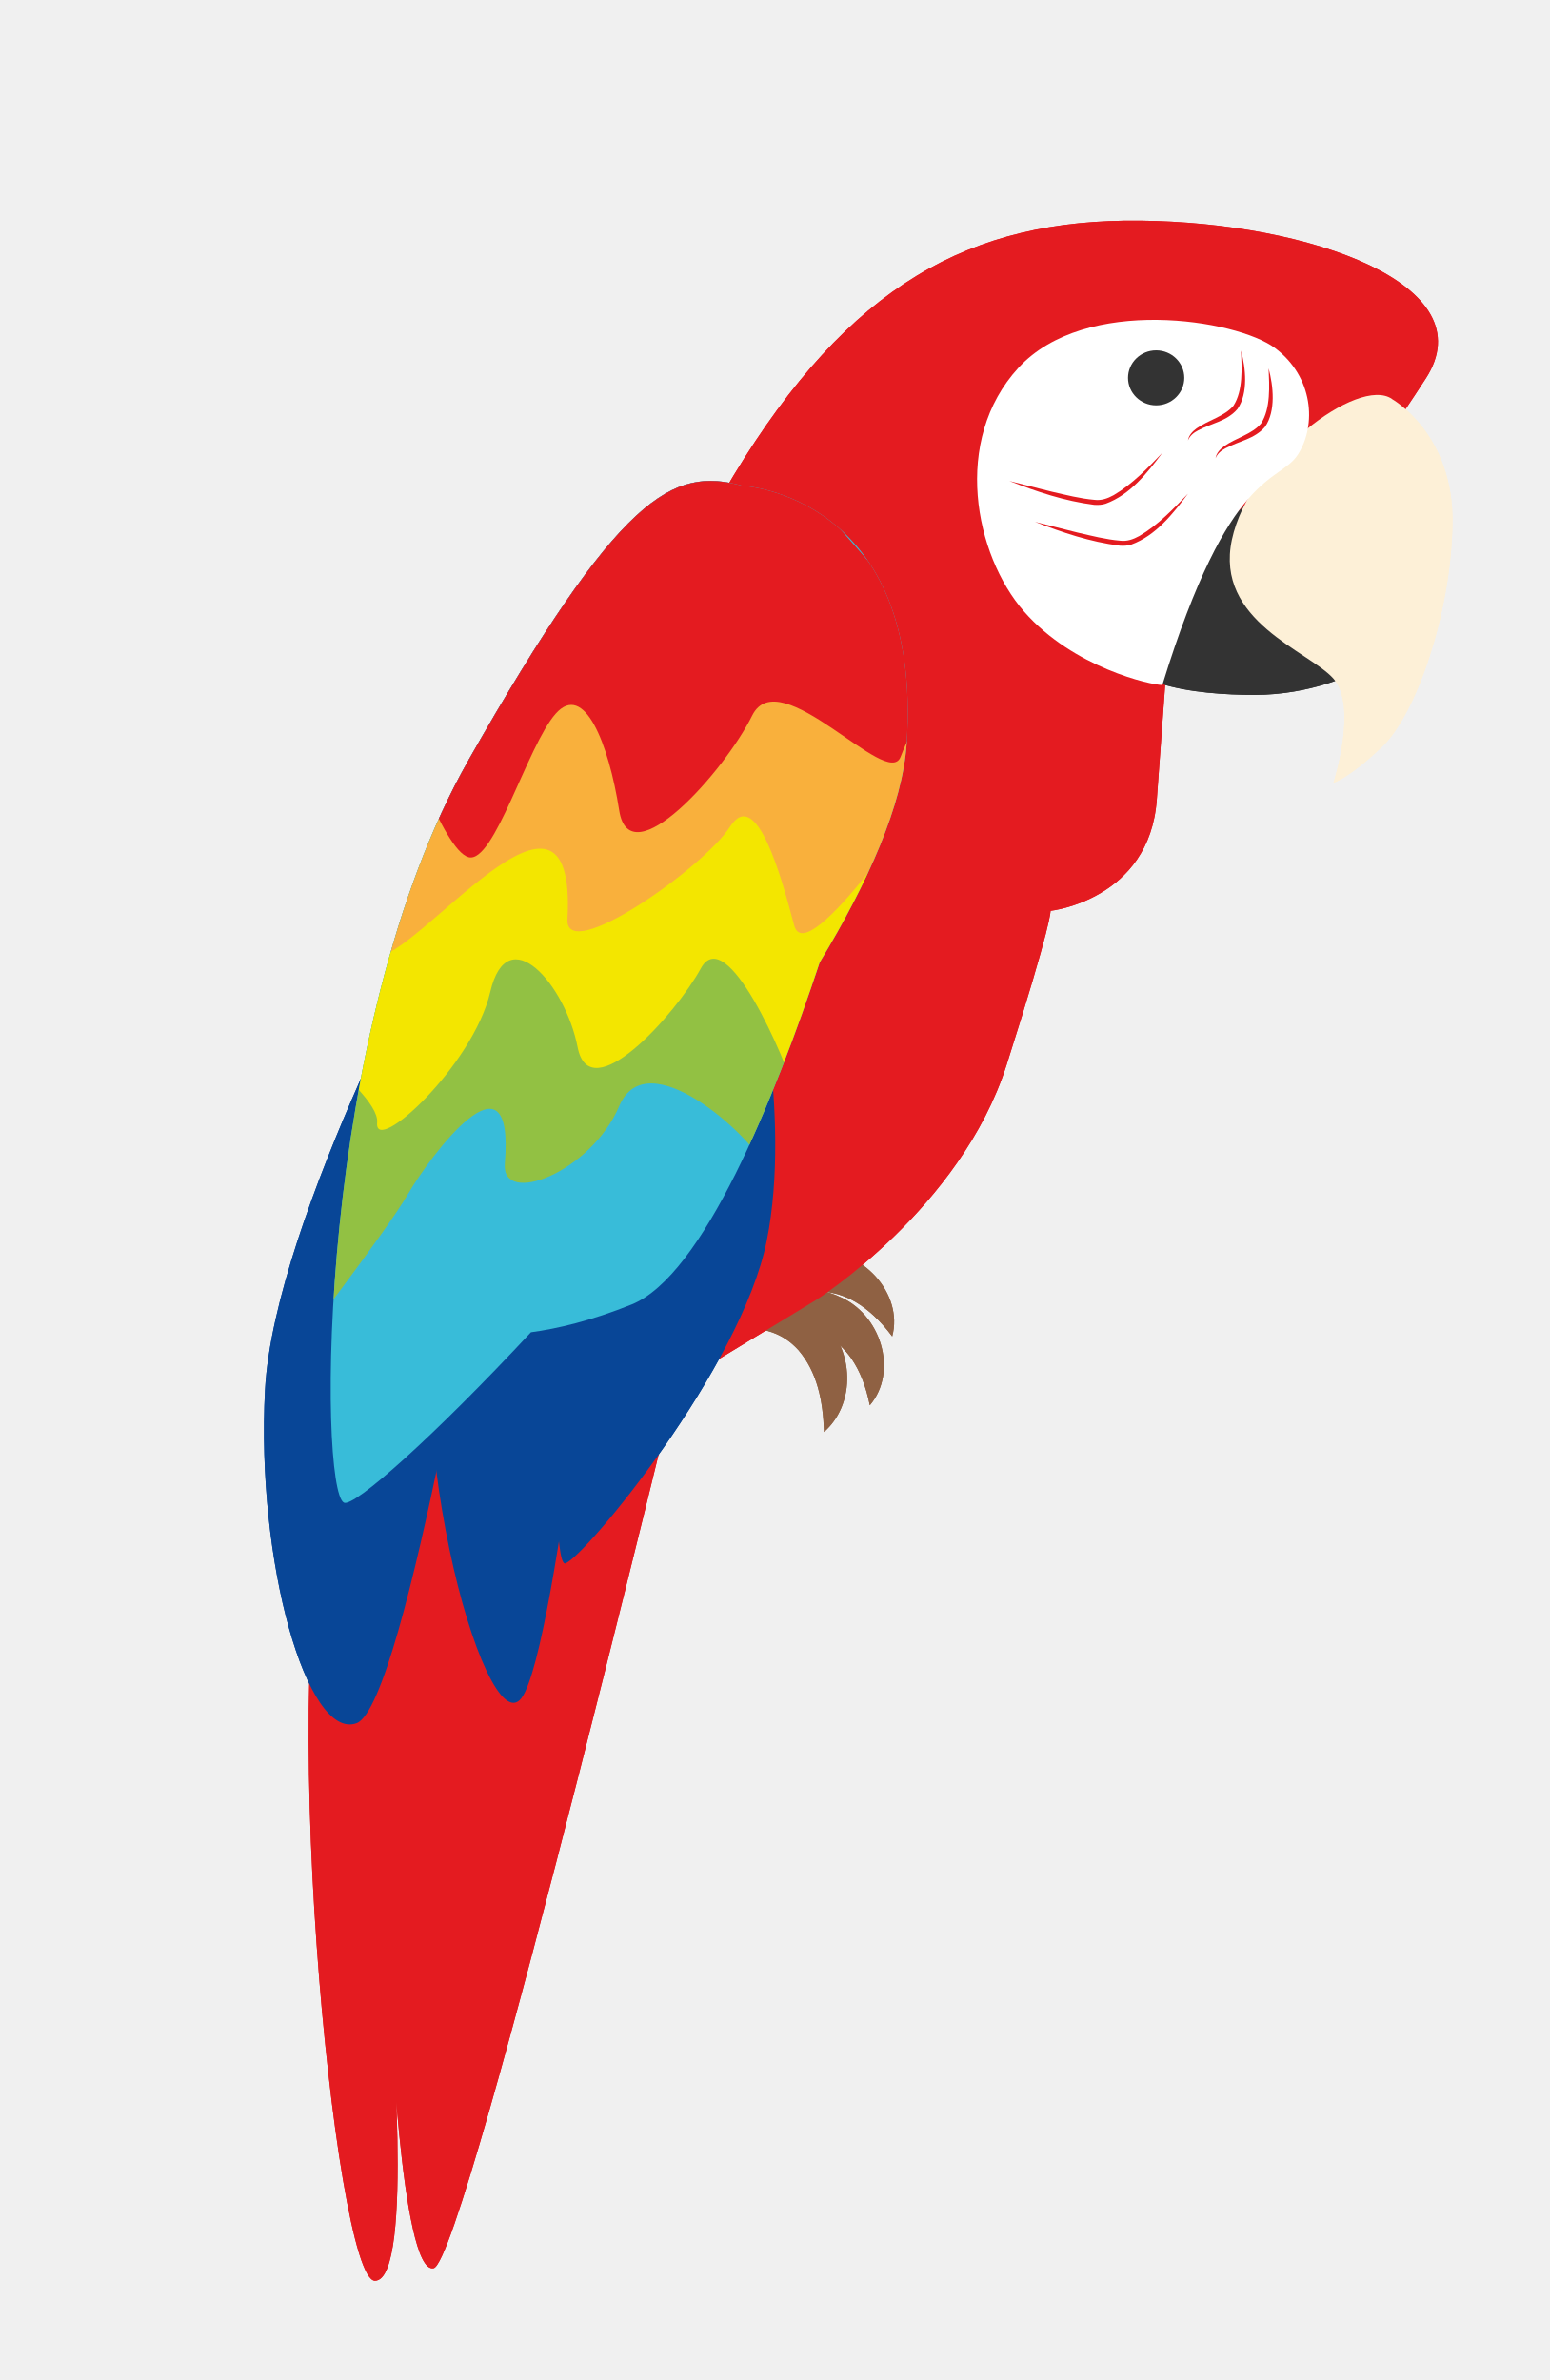
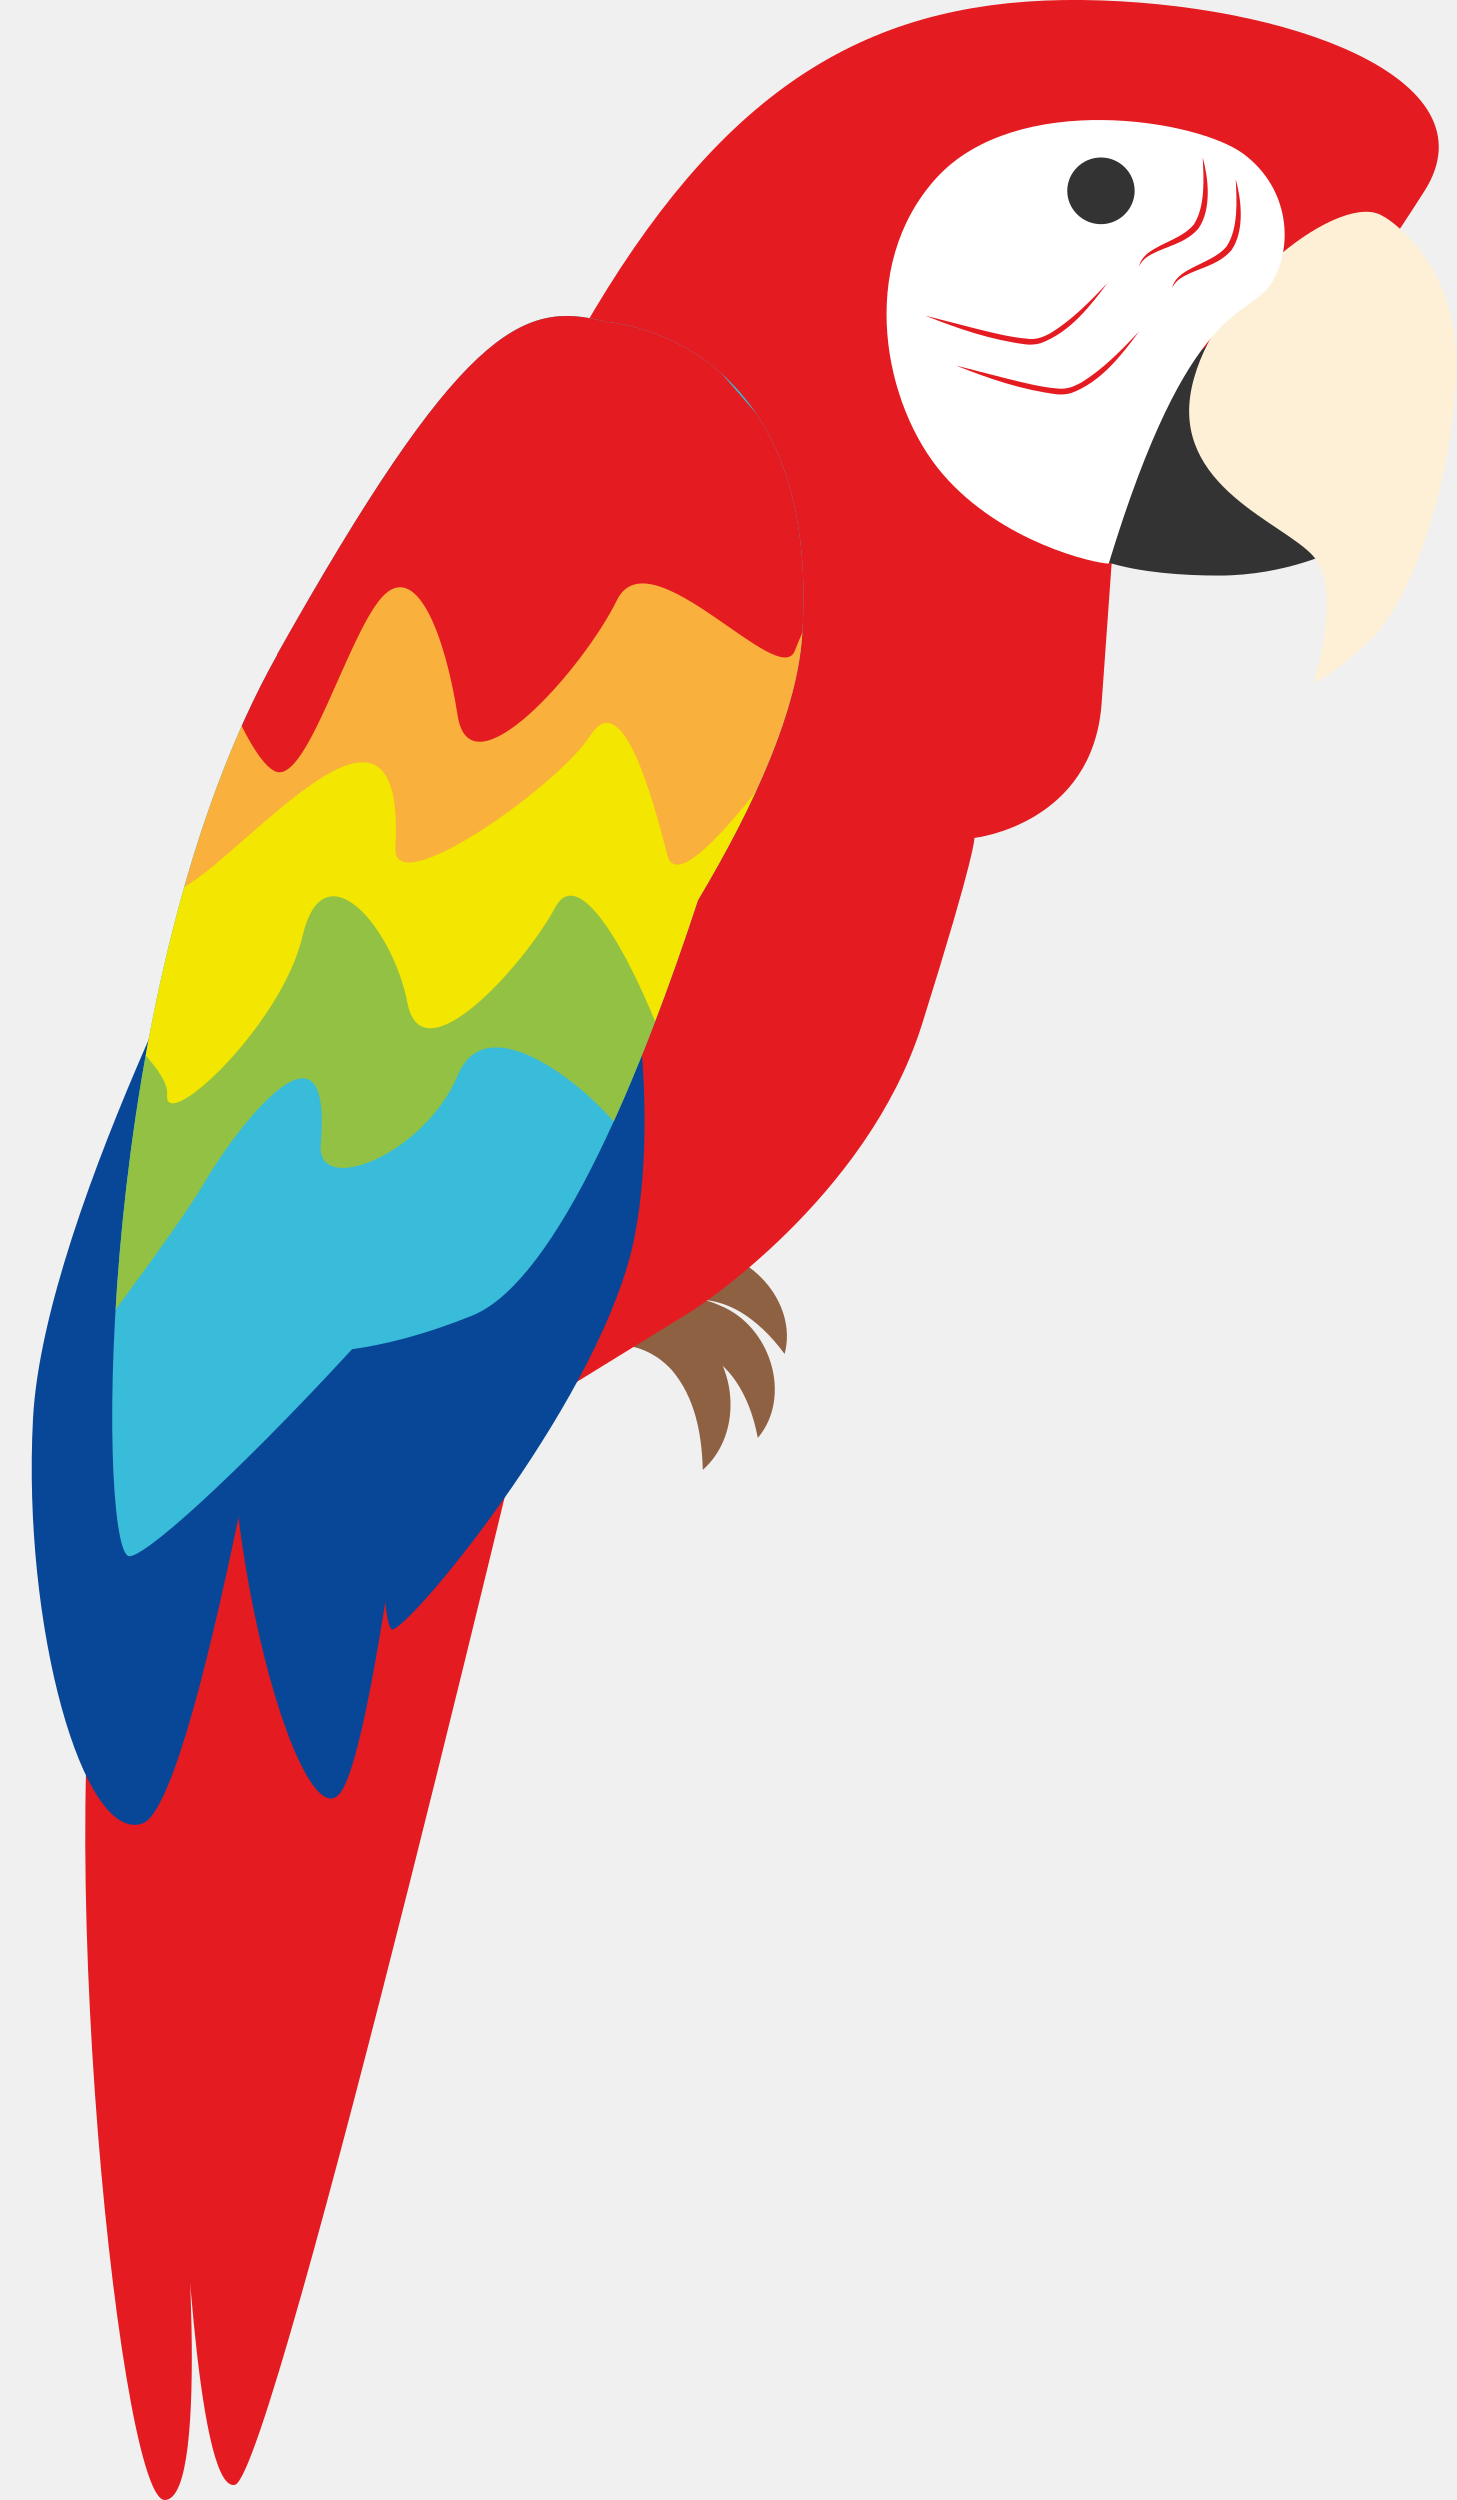
- <svg xmlns="http://www.w3.org/2000/svg" id="b" viewBox="0 0 167.92 258">
+ <svg xmlns="http://www.w3.org/2000/svg" id="b" viewBox="0 0 42.35 72.71">
  <defs>
-     <clipPath id="e">
-       <rect width="167.92" height="258" fill="none" />
-     </clipPath>
-     <mask id="f" x="25.74" y="35.78" width="87.93" height="127.14" maskUnits="userSpaceOnUse">
-       <g id="g">
-         <path d="m50.77,82.42c16.48-28.95,22.1-31.83,29.72-29.76,0,0,19.62.99,17.78,28.01-.45,6.55-4.1,14.85-9.42,23.65-4.9,14.78-12.62,33.98-20.41,37.1-4.39,1.76-8,2.61-10.89,3-10.53,11.31-19.23,19.05-20.28,18.47-2.78-1.55-2.98-51.5,13.5-80.46Z" fill="#fff" />
-       </g>
-     </mask>
-     <mask id="h" x="25.74" y="35.78" width="87.93" height="127.14" maskUnits="userSpaceOnUse">
-       <g id="i">
-         <path d="m50.77,82.42c16.48-28.95,22.1-31.83,29.72-29.76,0,0,19.62.99,17.78,28.01-.45,6.55-4.1,14.85-9.42,23.65-4.9,14.78-12.62,33.98-20.41,37.1-4.39,1.76-8,2.61-10.89,3-10.53,11.31-19.23,19.05-20.28,18.47-2.78-1.55-2.98-51.5,13.5-80.46Z" fill="#fff" />
+     <mask id="e" x="0" y="3.86" width="28.28" height="41.39" maskUnits="userSpaceOnUse">
+       <g id="f">
+         <path d="m8.05,19.05c5.3-9.43,7.11-10.36,9.56-9.69,0,0,6.31.32,5.72,9.12-.14,2.13-1.32,4.83-3.03,7.7-1.58,4.81-4.06,11.06-6.56,12.08-1.41.57-2.57.85-3.5.98-3.39,3.68-6.18,6.2-6.52,6.01-.89-.51-.96-16.77,4.34-26.2Z" fill="#fff" />
      </g>
    </mask>
  </defs>
  <g id="c">
    <g id="d">
-       <g clip-path="url(#e)" fill="none">
-         <path d="m80.15,144.84c3.16-3.98,7.95-6.39,12.57-3.71,1.38.81,2.7,2.02,3.99,3.74,1.25-4.63-3.25-9.54-8.23-9.28-4.88.02-9.33,4.6-8.33,9.25Z" fill="#8f6143" />
-         <path d="m79.3,145.41c4.59-2.28,9.98-2.47,12.99,1.87.9,1.31,1.57,2.95,1.99,5.06,3.14-3.67,1.2-9.99-3.42-11.83-4.43-2.02-10.45.29-11.55,4.9h-.01Z" fill="#8f6143" />
-         <path d="m78.24,144.53c3.9-1.19,6.56-.09,8.3,1.82,2.04,2.39,2.67,5.48,2.78,8.88,3.26-2.86,3.3-8.26.36-11.56-2.9-3.58-9.63-3.49-11.44.87Z" fill="#8f6143" />
-         <path d="m149.2,47.83s-1.19,3.3,5.35-6.81c6.55-10.11-12.51-16.91-30.96-17.1-18.46-.2-31.56,6.99-44.06,27.6-12.51,20.61-38.9,96.2-38.9,96.2l17.47,11.66,30.36-18.46s15.68-9.91,20.64-25.46c4.96-15.55,4.77-16.72,4.77-16.72,0,0,10.72-1.17,11.52-12.05l1.19-16.32,22.63-22.54Z" fill="#e41b20" />
-         <path d="m146.72,73s-4.57,2.33-10.72,2.33-16.48-.97-14.38-7.09c2.09-6.12,6.75-4.09,9.73-9.33,2.98-5.24,9.13-7.19,9.13-7.19l6.25,21.28h-.01Z" fill="#333" />
-         <path d="m75.97,138.79s-25.41,106.31-28.97,107.09c-3.57.78-4.77-29.54-4.77-29.54,0,0,2.78,30.9-1.59,30.9s-11.03-68.13-4.36-87.07c6.67-18.94,16.67-22.93,16.67-22.93l23.02,1.55h0Z" fill="#e41b20" />
-         <path d="m150.89,43.26s6.75,3.79,6.55,13.6c-.2,9.81-3.97,20.61-7.64,24.1-3.67,3.49-5.26,3.89-5.26,3.89,0,0,2.68-8.26,0-11.28-2.68-3.02-12.9-6.22-11.01-15.07,1.89-8.84,13.7-17.79,17.36-15.25h0Z" fill="#fdf0d7" />
-         <path d="m125.98,74.26c-1.19,0-9.63-1.85-14.98-7.97-5.35-6.12-7.84-18.56-.6-26.43,7.24-7.87,23.62-5.24,27.79-2.14,4.17,3.11,4.55,8.36,2.49,11.56-2.07,3.2-7.38,1.27-14.69,24.98h-.01Z" fill="#fff" />
-         <path d="m81.52,102.83s4.36,17.89,1.59,31.67c-2.78,13.79-19.65,34.21-21.83,34.98-2.18.77-.99-52.67,3.37-56.17,4.36-3.5,16.87-10.5,16.87-10.5h0Z" fill="#084697" />
-         <path d="m66.05,123.44s-5.56,55.39-9.53,60.64c-3.97,5.25-14.07-30.99-8.33-51.89,5.74-20.9,17.86-8.74,17.86-8.74Z" fill="#084697" />
-         <path d="m48.58,97.59s-18.85,34.41-19.85,53.06c-.99,18.66,4.57,38.1,9.92,36.15,5.35-1.95,14.49-58.89,14.49-58.89l-4.57-30.32h.01Z" fill="#084697" />
-         <path d="m125.32,43.94c-1.68,0-3.05-1.34-3.05-2.98s1.36-2.98,3.05-2.98,3.05,1.34,3.05,2.98-1.36,2.98-3.05,2.98Z" fill="#333" />
-         <path d="m50.77,82.42c16.48-28.95,22.1-31.83,29.72-29.76,0,0,19.62.99,17.78,28.01-.45,6.55-4.1,14.85-9.42,23.65-4.9,14.78-12.62,33.98-20.41,37.1-4.39,1.76-8,2.61-10.89,3-10.53,11.31-19.23,19.05-20.28,18.47-2.78-1.55-2.98-51.5,13.5-80.46Z" fill="#38bcd9" />
-         <g fill="none" mask="url(#f)">
-           <path d="m90.13,117.21s-6.61,11.29-7.6,8.74c-.99-2.54-12.35-13.25-15.41-6.05-3.06,7.2-12.8,10.94-12.4,6.23,1.11-13.22-8.12-.78-10.49,3.3-2.37,4.09-12.61,17.39-12.61,17.39l4.23-54.52,61.78,6.41-7.49,19.82" fill="#92c143" />
-           <path d="m93.83,102.83s-1.45,4.36-3.1,8.58c-1.83,4.71-3.9,9.24-4.44,7.36-1.16-4.04-7.55-18.85-10.32-13.8-2.78,5.06-12.03,15.35-13.36,8.55-1.33-6.81-7.6-14-9.47-5.99-1.87,8.01-12.62,17.85-12.26,14.15.36-3.7-15.13-14.15-15.13-14.15l47.83-27.82,33.74,8.74" fill="#f3e600" />
-           <path d="m101.2,84.86s-13.73,20.69-15.12,15.45c-1.38-5.24-4.09-15.15-6.95-10.69-2.86,4.46-17.9,15.02-17.62,10.03,1.09-19.56-16.54,4.64-20.87,4.05-4.33-.58,10.22-47.04,10.22-47.04l62.81,13.7-12.47,14.48h0Z" fill="#f9b03c" />
-           <path d="m103.16,71.16s-4.14,7.19-5.54,10.88c-1.41,3.69-13.11-10.5-16.09-4.47-2.98,6.02-13.26,17.6-14.41,10.3-1.15-7.3-3.8-14-6.89-10.5-3.09,3.5-6.67,16.32-9.45,15.55-2.78-.77-7.14-13.8-7.14-13.8l28.51-43.34,31.03,35.37h-.01Z" fill="#e41b20" />
-         </g>
-         <path d="m134.52,37.99c.08,1.91.24,4.35-.82,5.99-.97,1.16-2.73,1.56-4,2.46-.44.32-.85.76-.93,1.3.2-.5.62-.84,1.09-1.08,1.44-.78,3.14-.99,4.28-2.33,1.18-1.72.89-4.42.38-6.33Z" fill="#e41b20" />
-         <path d="m137.51,39.92c.08,1.91.24,4.35-.82,5.99-.97,1.16-2.73,1.56-4,2.46-.44.32-.85.76-.93,1.3.2-.5.62-.84,1.09-1.08,1.44-.78,3.14-.99,4.28-2.33,1.18-1.72.89-4.42.38-6.33Z" fill="#e41b20" />
-         <path d="m125.98,49.1c-1.61,1.67-3.25,3.39-5.26,4.57-.67.37-1.35.61-2.1.51-1.53-.13-3.08-.53-4.61-.88l-4.6-1.16c2.97,1.16,5.97,2.17,9.17,2.58.39.03.87.02,1.27-.12,2.67-.98,4.51-3.34,6.14-5.51h0Z" fill="#e41b20" />
-         <path d="m128.76,53.53c-1.61,1.67-3.25,3.39-5.26,4.57-.67.37-1.35.61-2.1.51-1.53-.13-3.08-.53-4.61-.88l-4.6-1.16c2.97,1.16,5.97,2.17,9.17,2.58.39.03.87.02,1.27-.12,2.67-.98,4.51-3.34,6.14-5.51h0Z" fill="#e41b20" />
-         <path d="m80.15,144.84c3.16-3.98,7.95-6.39,12.57-3.71,1.38.81,2.7,2.02,3.99,3.74,1.25-4.63-3.25-9.54-8.23-9.28-4.88.02-9.33,4.6-8.33,9.25Z" fill="#8f6143" />
-         <path d="m79.3,145.41c4.59-2.28,9.98-2.47,12.99,1.87.9,1.31,1.57,2.95,1.99,5.06,3.14-3.67,1.2-9.99-3.42-11.83-4.43-2.02-10.45.29-11.55,4.9h-.01Z" fill="#8f6143" />
-         <path d="m78.24,144.53c3.9-1.19,6.56-.09,8.3,1.82,2.04,2.39,2.67,5.48,2.78,8.88,3.26-2.86,3.3-8.26.36-11.56-2.9-3.58-9.63-3.49-11.44.87Z" fill="#8f6143" />
-         <path d="m149.2,47.83s-1.19,3.3,5.35-6.81c6.55-10.11-12.51-16.91-30.96-17.1-18.46-.2-31.56,6.99-44.06,27.6-12.51,20.61-38.9,96.2-38.9,96.2l17.47,11.66,30.36-18.46s15.68-9.91,20.64-25.46c4.96-15.55,4.77-16.72,4.77-16.72,0,0,10.72-1.17,11.52-12.05l1.19-16.32,22.63-22.54Z" fill="#e41b20" />
-         <path d="m146.72,73s-4.57,2.33-10.72,2.33-16.48-.97-14.38-7.09c2.09-6.12,6.75-4.09,9.73-9.33,2.98-5.24,9.13-7.19,9.13-7.19l6.25,21.28h-.01Z" fill="#333" />
-         <path d="m75.97,138.79s-25.41,106.31-28.97,107.09c-3.57.78-4.77-29.54-4.77-29.54,0,0,2.78,30.9-1.59,30.9s-11.03-68.13-4.36-87.07c6.67-18.94,16.67-22.93,16.67-22.93l23.02,1.55h0Z" fill="#e41b20" />
-         <path d="m150.89,43.26s6.75,3.79,6.55,13.6c-.2,9.81-3.97,20.61-7.64,24.1-3.67,3.49-5.26,3.89-5.26,3.89,0,0,2.68-8.26,0-11.28-2.68-3.02-12.9-6.22-11.01-15.07,1.89-8.84,13.7-17.79,17.36-15.25h0Z" fill="#fdf0d7" />
-         <path d="m125.98,74.26c-1.19,0-9.63-1.85-14.98-7.97-5.35-6.12-7.84-18.56-.6-26.43,7.24-7.87,23.62-5.24,27.79-2.14,4.17,3.11,4.55,8.36,2.49,11.56-2.07,3.2-7.38,1.27-14.69,24.98h-.01Z" fill="#fff" />
-         <path d="m81.52,102.83s4.36,17.89,1.59,31.67c-2.78,13.79-19.65,34.21-21.83,34.98-2.18.77-.99-52.67,3.37-56.17,4.36-3.5,16.87-10.5,16.87-10.5h0Z" fill="#084697" />
-         <path d="m66.05,123.44s-5.56,55.39-9.53,60.64c-3.97,5.25-14.07-30.99-8.33-51.89,5.74-20.9,17.86-8.74,17.86-8.74Z" fill="#084697" />
-         <path d="m48.58,97.59s-18.85,34.41-19.85,53.06c-.99,18.66,4.57,38.1,9.92,36.15,5.35-1.95,14.49-58.89,14.49-58.89l-4.57-30.32h.01Z" fill="#084697" />
-         <path d="m125.32,43.94c-1.68,0-3.05-1.34-3.05-2.98s1.36-2.98,3.05-2.98,3.05,1.34,3.05,2.98-1.36,2.98-3.05,2.98Z" fill="#333" />
-         <path d="m50.77,82.42c16.48-28.95,22.1-31.83,29.72-29.76,0,0,19.62.99,17.78,28.01-.45,6.55-4.1,14.85-9.42,23.65-4.9,14.78-12.62,33.98-20.41,37.1-4.39,1.76-8,2.61-10.89,3-10.53,11.31-19.23,19.05-20.28,18.47-2.78-1.55-2.98-51.5,13.5-80.46Z" fill="#38bcd9" />
-         <g fill="none" mask="url(#h)">
-           <path d="m90.13,117.21s-6.61,11.29-7.6,8.74c-.99-2.54-12.35-13.25-15.41-6.05-3.06,7.2-12.8,10.94-12.4,6.23,1.11-13.22-8.12-.78-10.49,3.3-2.37,4.09-12.61,17.39-12.61,17.39l4.23-54.52,61.78,6.41-7.49,19.82" fill="#92c143" />
-           <path d="m93.83,102.83s-1.45,4.36-3.1,8.58c-1.83,4.71-3.9,9.24-4.44,7.36-1.16-4.04-7.55-18.85-10.32-13.8-2.78,5.06-12.03,15.35-13.36,8.55-1.33-6.81-7.6-14-9.47-5.99-1.87,8.01-12.62,17.85-12.26,14.15.36-3.7-15.13-14.15-15.13-14.15l47.83-27.82,33.74,8.74" fill="#f3e600" />
-           <path d="m101.2,84.86s-13.73,20.69-15.12,15.45c-1.38-5.24-4.09-15.15-6.95-10.69-2.86,4.46-17.9,15.02-17.62,10.03,1.09-19.56-16.54,4.64-20.87,4.05-4.33-.58,10.22-47.04,10.22-47.04l62.81,13.7-12.47,14.48h0Z" fill="#f9b03c" />
-           <path d="m103.16,71.16s-4.14,7.19-5.54,10.88c-1.41,3.69-13.11-10.5-16.09-4.47-2.98,6.02-13.26,17.6-14.41,10.3-1.15-7.3-3.8-14-6.89-10.5-3.09,3.5-6.67,16.32-9.45,15.55-2.78-.77-7.14-13.8-7.14-13.8l28.51-43.34,31.03,35.37h-.01Z" fill="#e41b20" />
-         </g>
-         <path d="m134.52,37.99c.08,1.91.24,4.35-.82,5.99-.97,1.16-2.73,1.56-4,2.46-.44.32-.85.76-.93,1.3.2-.5.62-.84,1.09-1.08,1.44-.78,3.14-.99,4.28-2.33,1.18-1.72.89-4.42.38-6.33Z" fill="#e41b20" />
-         <path d="m137.51,39.92c.08,1.91.24,4.35-.82,5.99-.97,1.16-2.73,1.56-4,2.46-.44.32-.85.76-.93,1.3.2-.5.62-.84,1.09-1.08,1.44-.78,3.14-.99,4.28-2.33,1.18-1.72.89-4.42.38-6.33Z" fill="#e41b20" />
-         <path d="m125.98,49.1c-1.61,1.67-3.25,3.39-5.26,4.57-.67.37-1.35.61-2.1.51-1.53-.13-3.08-.53-4.61-.88l-4.6-1.16c2.97,1.16,5.97,2.17,9.17,2.58.39.03.87.02,1.27-.12,2.67-.98,4.51-3.34,6.14-5.51h0Z" fill="#e41b20" />
-         <path d="m128.76,53.53c-1.61,1.67-3.25,3.39-5.26,4.57-.67.37-1.35.61-2.1.51-1.53-.13-3.08-.53-4.61-.88l-4.6-1.16c2.97,1.16,5.97,2.17,9.17,2.58.39.03.87.02,1.27-.12,2.67-.98,4.51-3.34,6.14-5.51h0Z" fill="#e41b20" />
+       <path d="m17.5,39.37c1.02-1.29,2.56-2.08,4.04-1.21.44.27.87.66,1.28,1.22.4-1.51-1.05-3.11-2.65-3.02-1.57,0-3,1.5-2.68,3.01Z" fill="#8f6143" />
+       <path d="m17.22,39.56c1.48-.74,3.21-.8,4.18.61.29.43.51.96.64,1.65,1.01-1.19.39-3.25-1.1-3.85-1.42-.66-3.36.09-3.71,1.6h0Z" fill="#8f6143" />
+       <path d="m16.88,39.27c1.25-.39,2.11-.03,2.67.59.65.78.86,1.79.89,2.89,1.05-.93,1.06-2.69.12-3.77-.93-1.17-3.1-1.14-3.68.28Z" fill="#8f6143" />
+       <path d="m39.7,7.79s-.38,1.08,1.72-2.22C43.53,2.28,37.4.07,31.47,0c-5.93-.06-10.15,2.28-14.17,8.99-4.02,6.71-12.51,31.32-12.51,31.32l5.62,3.8,9.76-6.01s5.04-3.23,6.64-8.29c1.59-5.06,1.53-5.44,1.53-5.44,0,0,3.45-.38,3.7-3.92l.38-5.31,7.28-7.34Z" fill="#e41b20" />
+       <path d="m38.9,15.98s-1.47.76-3.45.76-5.3-.32-4.63-2.31c.67-1.99,2.17-1.33,3.13-3.04.96-1.71,2.94-2.34,2.94-2.34l2.01,6.93h0Z" fill="#333" />
+       <path d="m16.15,37.4s-8.17,34.61-9.32,34.87c-1.15.25-1.53-9.62-1.53-9.62,0,0,.89,10.06-.51,10.06s-3.55-22.18-1.4-28.35c2.14-6.17,5.36-7.47,5.36-7.47l7.4.51h0Z" fill="#e41b20" />
+       <path d="m40.25,6.3s2.17,1.23,2.1,4.43c-.07,3.19-1.28,6.71-2.46,7.85s-1.69,1.27-1.69,1.27c0,0,.86-2.69,0-3.67-.86-.98-4.15-2.03-3.54-4.91.61-2.88,4.41-5.79,5.58-4.97h0Z" fill="#fdf0d7" />
+       <path d="m32.24,16.39c-.38,0-3.1-.6-4.82-2.6-1.72-1.99-2.52-6.04-.19-8.61,2.33-2.56,7.59-1.71,8.94-.7s1.46,2.72.8,3.77c-.67,1.04-2.37.41-4.72,8.13h0Z" fill="#fff" />
+       <path d="m17.94,25.69s1.4,5.82.51,10.31c-.89,4.49-6.32,11.14-7.02,11.39-.7.25-.32-17.15,1.08-18.29,1.4-1.14,5.42-3.42,5.42-3.42h0Z" fill="#084697" />
+       <path d="m12.96,32.4s-1.79,18.03-3.06,19.74c-1.28,1.71-4.52-10.09-2.68-16.9,1.84-6.81,5.74-2.85,5.74-2.85Z" fill="#084697" />
+       <path d="m7.35,23.99S1.28,35.19.96,41.26c-.32,6.07,1.47,12.4,3.19,11.77,1.72-.63,4.66-19.17,4.66-19.17l-1.47-9.87h0Z" fill="#084697" />
+       <path d="m32.02,6.52c-.54,0-.98-.44-.98-.97s.44-.97.98-.97.98.44.98.97-.44.97-.98.97Z" fill="#333" />
+       <path d="m8.05,19.05c5.3-9.43,7.11-10.36,9.56-9.69,0,0,6.31.32,5.72,9.12-.14,2.13-1.32,4.83-3.03,7.7-1.58,4.81-4.06,11.06-6.56,12.08-1.41.57-2.57.85-3.5.98-3.39,3.68-6.18,6.2-6.52,6.01-.89-.51-.96-16.77,4.34-26.2Z" fill="#38bcd9" />
+       <g fill="none" mask="url(#e)">
+         <path d="m20.71,30.38s-2.13,3.68-2.44,2.85c-.32-.83-3.97-4.31-4.95-1.97s-4.12,3.56-3.99,2.03c.36-4.3-2.61-.25-3.37,1.08-.76,1.33-4.05,5.66-4.05,5.66l1.36-17.75,19.87,2.09-2.41,6.45" fill="#92c143" />
+         <path d="m21.9,25.69s-.47,1.42-1,2.79c-.59,1.53-1.25,3.01-1.43,2.4-.37-1.32-2.43-6.14-3.32-4.49-.89,1.65-3.87,5-4.3,2.78s-2.44-4.56-3.05-1.95c-.6,2.61-4.06,5.81-3.94,4.61.12-1.2-4.86-4.61-4.86-4.61l15.38-9.06,10.85,2.85" fill="#f3e600" />
+         <path d="m24.27,19.84s-4.42,6.74-4.86,5.03c-.44-1.71-1.32-4.93-2.24-3.48-.92,1.45-5.76,4.89-5.67,3.27.35-6.37-5.32,1.51-6.71,1.32-1.39-.19,3.29-15.31,3.29-15.31l20.2,4.46-4.01,4.72h0Z" fill="#f9b03c" />
+         <path d="m24.9,15.38s-1.33,2.34-1.78,3.54c-.45,1.2-4.22-3.42-5.18-1.46-.96,1.96-4.26,5.73-4.63,3.35-.37-2.38-1.22-4.56-2.22-3.42-.99,1.14-2.14,5.31-3.04,5.06-.89-.25-2.3-4.49-2.3-4.49L14.92,3.86l9.98,11.52h0Z" fill="#e41b20" />
      </g>
+       <path d="m34.98,4.58c.03.62.08,1.42-.26,1.95-.31.38-.88.51-1.29.8-.14.1-.27.25-.3.42.07-.16.2-.27.35-.35.46-.25,1.01-.32,1.38-.76.38-.56.29-1.44.12-2.06Z" fill="#e41b20" />
+       <path d="m35.94,5.21c.03.62.08,1.42-.26,1.95-.31.38-.88.51-1.29.8-.14.1-.27.25-.3.42.07-.16.2-.27.35-.35.46-.25,1.01-.32,1.38-.76.38-.56.29-1.44.12-2.06Z" fill="#e41b20" />
+       <path d="m32.24,8.2c-.52.55-1.05,1.1-1.69,1.49-.22.12-.43.2-.68.16-.49-.04-.99-.17-1.48-.29l-1.48-.38c.95.38,1.92.71,2.95.84.13.01.28,0,.41-.04.86-.32,1.45-1.09,1.97-1.79h0Z" fill="#e41b20" />
+       <path d="m33.13,9.64c-.52.55-1.05,1.1-1.69,1.49-.22.12-.43.2-.68.17-.49-.04-.99-.17-1.48-.29l-1.48-.38c.95.38,1.92.71,2.95.84.13.01.28,0,.41-.04.86-.32,1.45-1.09,1.97-1.79h0Z" fill="#e41b20" />
    </g>
  </g>
</svg>
